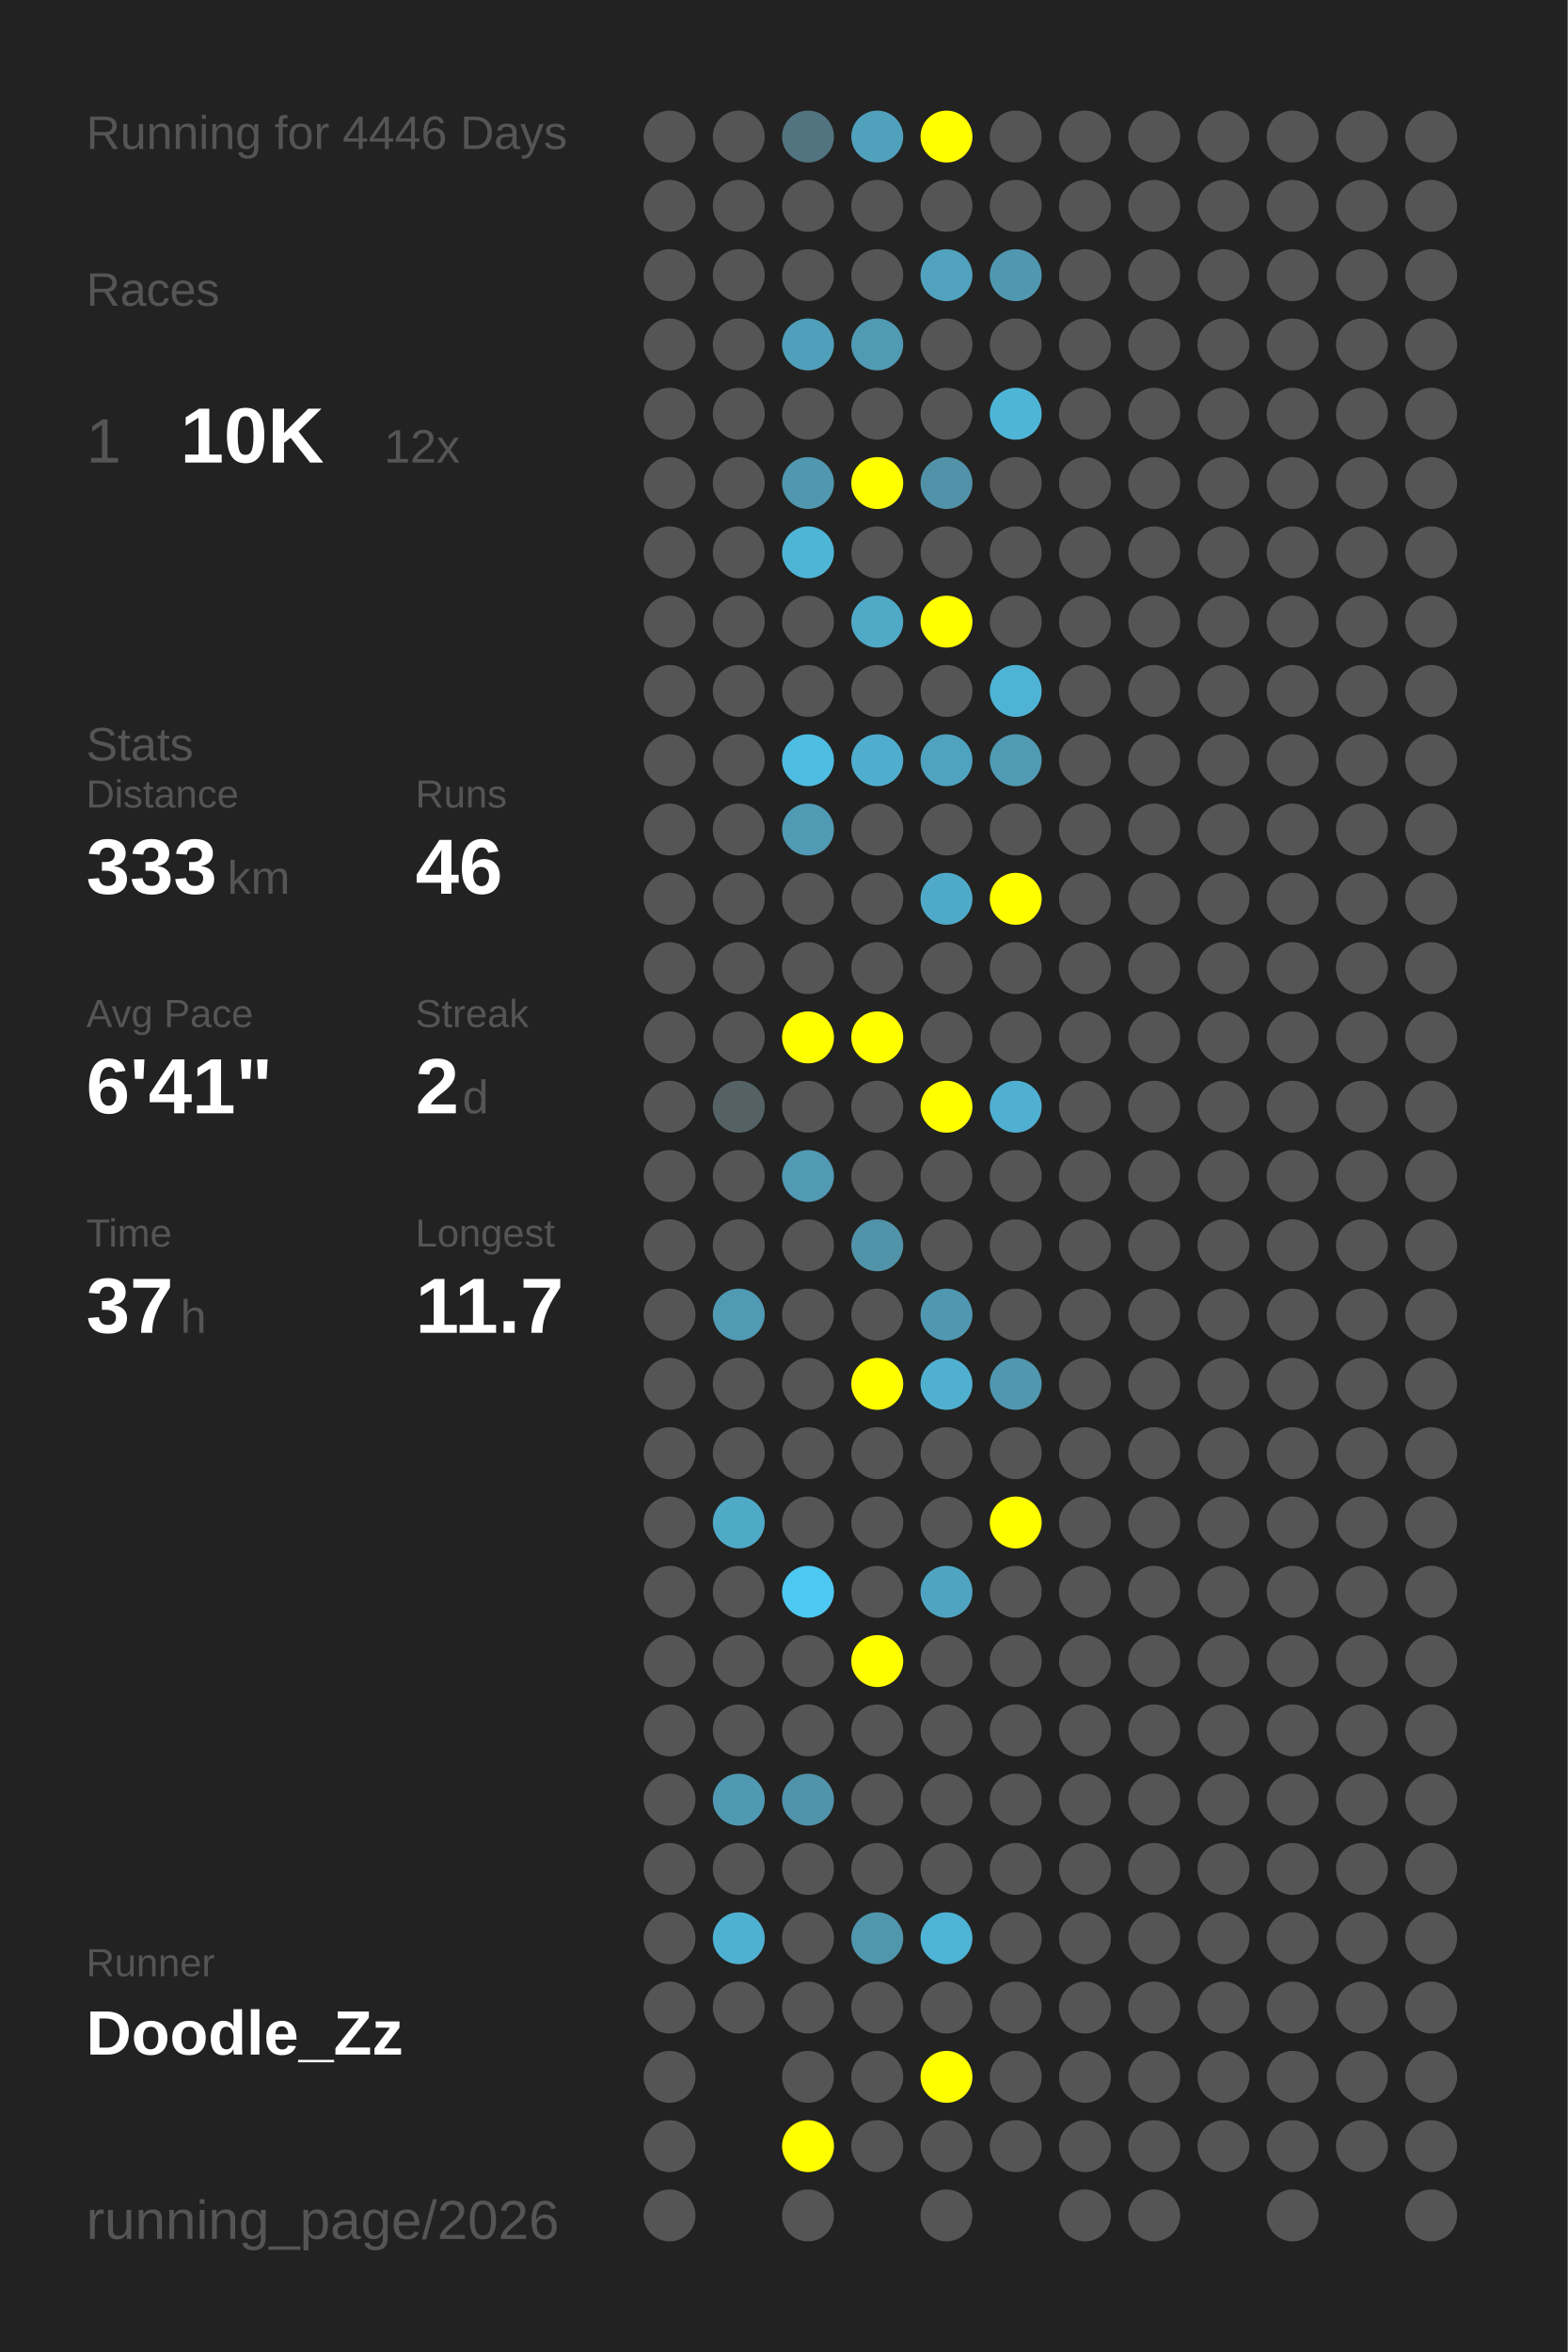
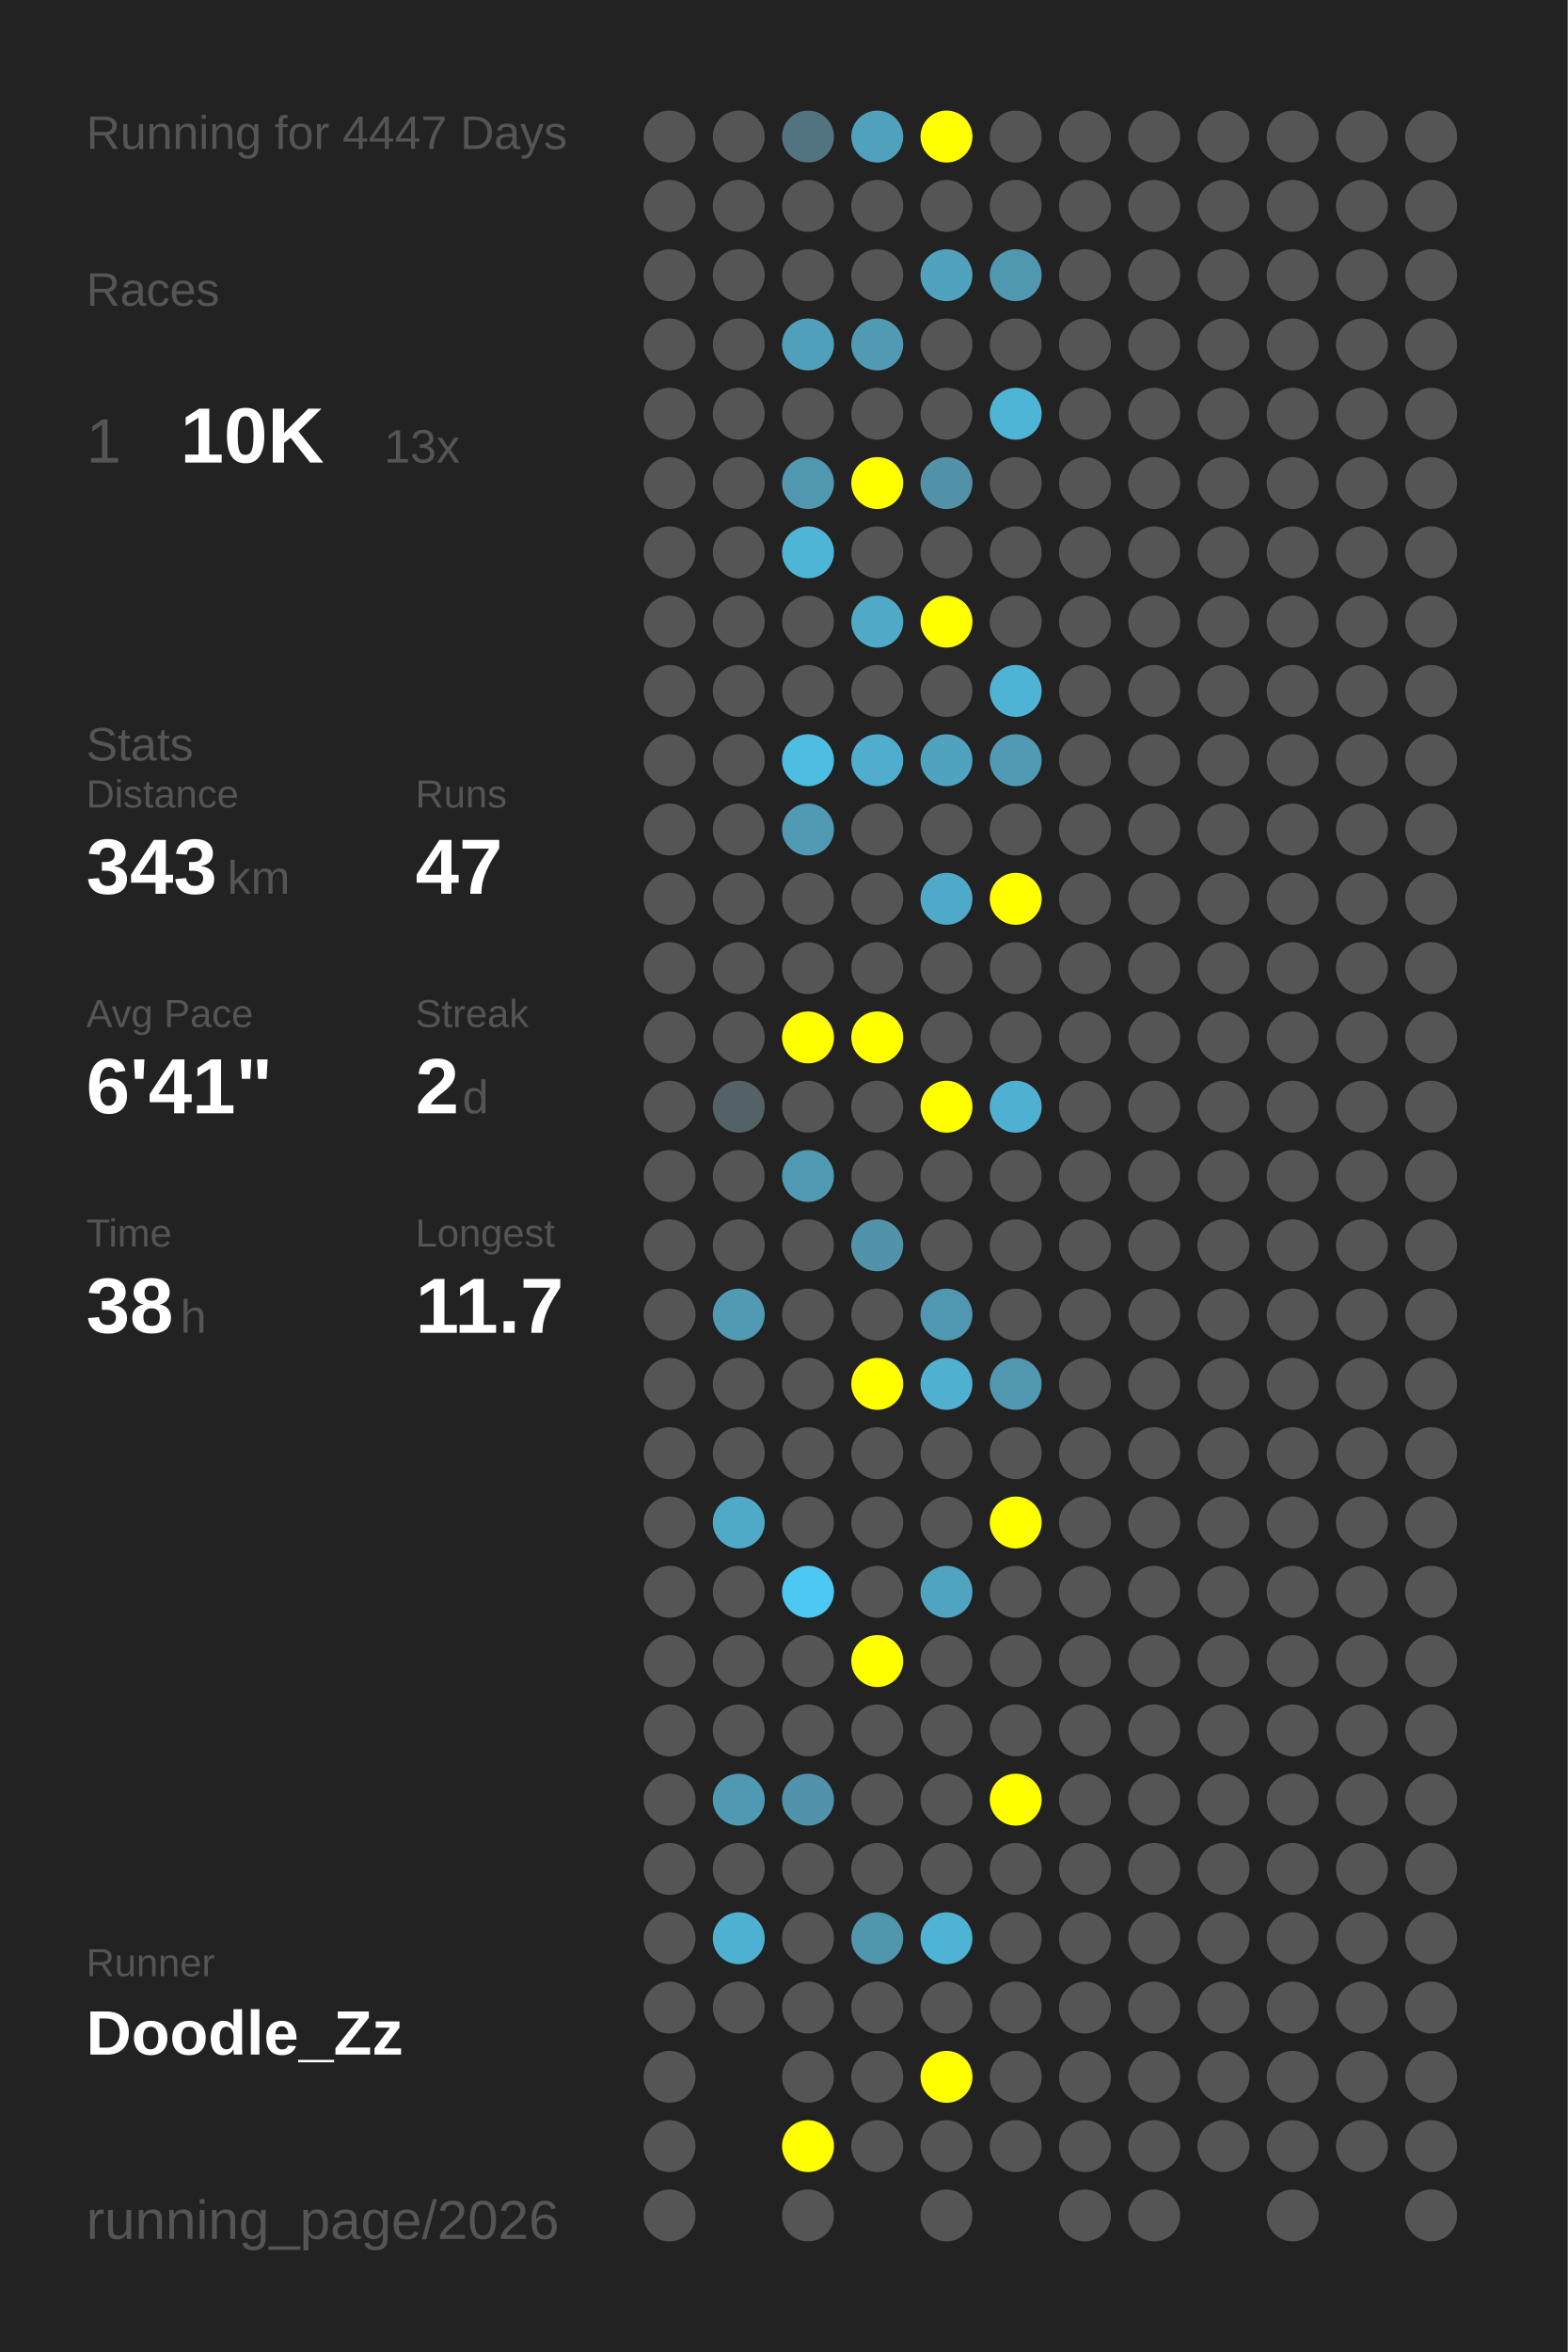
<svg xmlns="http://www.w3.org/2000/svg" baseProfile="full" height="300mm" version="1.1" viewBox="0,0,200,300" width="200mm">
  <defs />
  <rect fill="#222222" height="300" width="200" x="0" y="0" />
-   <text fill="#555555" style="font-size:6px; font-family:Arial;" x="11" y="19">Running for 4446 Days</text>
+   <text fill="#555555" style="font-size:6px; font-family:Arial;" x="11" y="19">Running for 4447 Days</text>
  <text fill="#555555" style="font-size:6px; font-family:Arial;" x="11" y="39">Races</text>
  <text fill="#555555" style="font-size:8px; font-family:Arial;" x="11" y="59">1</text>
  <text fill="#FFFFFF" style="font-size:10px; font-family:Arial; font-weight:bold;" x="23" y="59">10K</text>
-   <text fill="#555555" style="font-size:6px; font-family:Arial;" x="49" y="59">12x</text>
+   <text fill="#555555" style="font-size:6px; font-family:Arial;" x="49" y="59">13x</text>
  <text fill="#555555" style="font-size:6px; font-family:Arial;" x="11" y="97">Stats</text>
  <text fill="#555555" style="font-size:5px; font-family:Arial;" x="11" y="103">Distance</text>
-   <text fill="#FFFFFF" style="font-size:10px; font-family:Arial; font-weight:bold;" x="11" y="114">333</text>
+   <text fill="#FFFFFF" style="font-size:10px; font-family:Arial; font-weight:bold;" x="11" y="114">343</text>
  <text fill="#555555" style="font-size:6px; font-family:Arial;" x="29" y="114">km</text>
  <text fill="#555555" style="font-size:5px; font-family:Arial;" x="53" y="103">Runs</text>
-   <text fill="#FFFFFF" style="font-size:10px; font-family:Arial; font-weight:bold;" x="53" y="114">46</text>
+   <text fill="#FFFFFF" style="font-size:10px; font-family:Arial; font-weight:bold;" x="53" y="114">47</text>
  <text fill="#555555" style="font-size:5px; font-family:Arial;" x="11" y="131">Avg Pace</text>
  <text fill="#FFFFFF" style="font-size:10px; font-family:Arial; font-weight:bold;" x="11" y="142">6'41"</text>
  <text fill="#555555" style="font-size:5px; font-family:Arial;" x="53" y="131">Streak</text>
  <text fill="#FFFFFF" style="font-size:10px; font-family:Arial; font-weight:bold;" x="53" y="142">2</text>
  <text fill="#555555" style="font-size:6px; font-family:Arial;" x="59" y="142">d</text>
  <text fill="#555555" style="font-size:5px; font-family:Arial;" x="11" y="159">Time</text>
-   <text fill="#FFFFFF" style="font-size:10px; font-family:Arial; font-weight:bold;" x="11" y="170">37</text>
+   <text fill="#FFFFFF" style="font-size:10px; font-family:Arial; font-weight:bold;" x="11" y="170">38</text>
  <text fill="#555555" style="font-size:6px; font-family:Arial;" x="23" y="170">h</text>
  <text fill="#555555" style="font-size:5px; font-family:Arial;" x="53" y="159">Longest</text>
  <text fill="#FFFFFF" style="font-size:10px; font-family:Arial; font-weight:bold;" x="53" y="170">11.7</text>
  <text fill="#555555" style="font-size:5px; font-family:Arial;" x="11" y="252.065">Runner</text>
  <text fill="#FFFFFF" style="font-size:8px; font-family:Arial; font-weight:bold;" x="11" y="262.065">Doodle_Zz</text>
  <text fill="#555555" style="font-size:7px; font-family:Arial;" x="11" y="285.581">running_page/2026</text>
  <circle cx="85.417" cy="17.419" fill="#555555" r="3.312" />
  <circle cx="85.417" cy="26.258" fill="#555555" r="3.312" />
  <circle cx="85.417" cy="35.097" fill="#555555" r="3.312" />
  <circle cx="85.417" cy="43.935" fill="#555555" r="3.312" />
  <circle cx="85.417" cy="52.774" fill="#555555" r="3.312" />
  <circle cx="85.417" cy="61.613" fill="#555555" r="3.312" />
  <circle cx="85.417" cy="70.452" fill="#555555" r="3.312" />
  <circle cx="85.417" cy="79.29" fill="#555555" r="3.312" />
  <circle cx="85.417" cy="88.129" fill="#555555" r="3.312" />
  <circle cx="85.417" cy="96.968" fill="#555555" r="3.312" />
  <circle cx="85.417" cy="105.806" fill="#555555" r="3.312" />
  <circle cx="85.417" cy="114.645" fill="#555555" r="3.312" />
  <circle cx="85.417" cy="123.484" fill="#555555" r="3.312" />
  <circle cx="85.417" cy="132.323" fill="#555555" r="3.312" />
  <circle cx="85.417" cy="141.161" fill="#555555" r="3.312" />
  <circle cx="85.417" cy="150" fill="#555555" r="3.312" />
  <circle cx="85.417" cy="158.839" fill="#555555" r="3.312" />
  <circle cx="85.417" cy="167.677" fill="#555555" r="3.312" />
  <circle cx="85.417" cy="176.516" fill="#555555" r="3.312" />
  <circle cx="85.417" cy="185.355" fill="#555555" r="3.312" />
  <circle cx="85.417" cy="194.194" fill="#555555" r="3.312" />
  <circle cx="85.417" cy="203.032" fill="#555555" r="3.312" />
  <circle cx="85.417" cy="211.871" fill="#555555" r="3.312" />
  <circle cx="85.417" cy="220.71" fill="#555555" r="3.312" />
  <circle cx="85.417" cy="229.548" fill="#555555" r="3.312" />
  <circle cx="85.417" cy="238.387" fill="#555555" r="3.312" />
  <circle cx="85.417" cy="247.226" fill="#555555" r="3.312" />
  <circle cx="85.417" cy="256.065" fill="#555555" r="3.312" />
  <circle cx="85.417" cy="264.903" fill="#555555" r="3.312" />
  <circle cx="85.417" cy="273.742" fill="#555555" r="3.312" />
  <circle cx="85.417" cy="282.581" fill="#555555" r="3.312" />
  <circle cx="94.25" cy="17.419" fill="#555555" r="3.312" />
  <circle cx="94.25" cy="26.258" fill="#555555" r="3.312" />
  <circle cx="94.25" cy="35.097" fill="#555555" r="3.312" />
  <circle cx="94.25" cy="43.935" fill="#555555" r="3.312" />
  <circle cx="94.25" cy="52.774" fill="#555555" r="3.312" />
  <circle cx="94.25" cy="61.613" fill="#555555" r="3.312" />
  <circle cx="94.25" cy="70.452" fill="#555555" r="3.312" />
  <circle cx="94.25" cy="79.29" fill="#555555" r="3.312" />
  <circle cx="94.25" cy="88.129" fill="#555555" r="3.312" />
  <circle cx="94.25" cy="96.968" fill="#555555" r="3.312" />
  <circle cx="94.25" cy="105.806" fill="#555555" r="3.312" />
  <circle cx="94.25" cy="114.645" fill="#555555" r="3.312" />
  <circle cx="94.25" cy="123.484" fill="#555555" r="3.312" />
  <circle cx="94.25" cy="132.323" fill="#555555" r="3.312" />
  <circle cx="94.25" cy="141.161" fill="#546266" r="3.312" />
  <circle cx="94.25" cy="150" fill="#555555" r="3.312" />
  <circle cx="94.25" cy="158.839" fill="#555555" r="3.312" />
  <circle cx="94.25" cy="167.677" fill="#509ab3" r="3.312" />
  <circle cx="94.25" cy="176.516" fill="#555555" r="3.312" />
  <circle cx="94.25" cy="185.355" fill="#555555" r="3.312" />
  <circle cx="94.25" cy="194.194" fill="#4faac8" r="3.312" />
  <circle cx="94.25" cy="203.032" fill="#555555" r="3.312" />
  <circle cx="94.25" cy="211.871" fill="#555555" r="3.312" />
  <circle cx="94.25" cy="220.71" fill="#555555" r="3.312" />
  <circle cx="94.25" cy="229.548" fill="#5099b2" r="3.312" />
  <circle cx="94.25" cy="238.387" fill="#555555" r="3.312" />
  <circle cx="94.25" cy="247.226" fill="#4fb1d2" r="3.312" />
  <circle cx="94.25" cy="256.065" fill="#555555" r="3.312" />
  <circle cx="103.083" cy="17.419" fill="#527480" r="3.312" />
  <circle cx="103.083" cy="26.258" fill="#555555" r="3.312" />
  <circle cx="103.083" cy="35.097" fill="#555555" r="3.312" />
  <circle cx="103.083" cy="43.935" fill="#50a0bb" r="3.312" />
  <circle cx="103.083" cy="52.774" fill="#555555" r="3.312" />
  <circle cx="103.083" cy="61.613" fill="#5097af" r="3.312" />
  <circle cx="103.083" cy="70.452" fill="#4eb5d7" r="3.312" />
  <circle cx="103.083" cy="79.29" fill="#555555" r="3.312" />
  <circle cx="103.083" cy="88.129" fill="#555555" r="3.312" />
  <circle cx="103.083" cy="96.968" fill="#4ebde2" r="3.312" />
  <circle cx="103.083" cy="105.806" fill="#509ab3" r="3.312" />
  <circle cx="103.083" cy="114.645" fill="#555555" r="3.312" />
  <circle cx="103.083" cy="123.484" fill="#555555" r="3.312" />
  <circle cx="103.083" cy="132.323" fill="#FFFF00" r="3.312" />
  <circle cx="103.083" cy="141.161" fill="#555555" r="3.312" />
  <circle cx="103.083" cy="150" fill="#509ab3" r="3.312" />
  <circle cx="103.083" cy="158.839" fill="#555555" r="3.312" />
  <circle cx="103.083" cy="167.677" fill="#555555" r="3.312" />
  <circle cx="103.083" cy="176.516" fill="#555555" r="3.312" />
  <circle cx="103.083" cy="185.355" fill="#555555" r="3.312" />
  <circle cx="103.083" cy="194.194" fill="#555555" r="3.312" />
  <circle cx="103.083" cy="203.032" fill="#4dc8f2" r="3.312" />
  <circle cx="103.083" cy="211.871" fill="#555555" r="3.312" />
  <circle cx="103.083" cy="220.71" fill="#555555" r="3.312" />
  <circle cx="103.083" cy="229.548" fill="#5093aa" r="3.312" />
  <circle cx="103.083" cy="238.387" fill="#555555" r="3.312" />
  <circle cx="103.083" cy="247.226" fill="#555555" r="3.312" />
  <circle cx="103.083" cy="256.065" fill="#555555" r="3.312" />
  <circle cx="103.083" cy="264.903" fill="#555555" r="3.312" />
  <circle cx="103.083" cy="273.742" fill="#FFFF00" r="3.312" />
  <circle cx="103.083" cy="282.581" fill="#555555" r="3.312" />
  <circle cx="111.917" cy="17.419" fill="#50a1bc" r="3.312" />
  <circle cx="111.917" cy="26.258" fill="#555555" r="3.312" />
  <circle cx="111.917" cy="35.097" fill="#555555" r="3.312" />
  <circle cx="111.917" cy="43.935" fill="#509ab3" r="3.312" />
  <circle cx="111.917" cy="52.774" fill="#555555" r="3.312" />
  <circle cx="111.917" cy="61.613" fill="#FFFF00" r="3.312" />
  <circle cx="111.917" cy="70.452" fill="#555555" r="3.312" />
  <circle cx="111.917" cy="79.29" fill="#4fa9c7" r="3.312" />
  <circle cx="111.917" cy="88.129" fill="#555555" r="3.312" />
  <circle cx="111.917" cy="96.968" fill="#4fadcd" r="3.312" />
  <circle cx="111.917" cy="105.806" fill="#555555" r="3.312" />
  <circle cx="111.917" cy="114.645" fill="#555555" r="3.312" />
  <circle cx="111.917" cy="123.484" fill="#555555" r="3.312" />
  <circle cx="111.917" cy="132.323" fill="#FFFF00" r="3.312" />
  <circle cx="111.917" cy="141.161" fill="#555555" r="3.312" />
  <circle cx="111.917" cy="150" fill="#555555" r="3.312" />
  <circle cx="111.917" cy="158.839" fill="#5193a9" r="3.312" />
  <circle cx="111.917" cy="167.677" fill="#555555" r="3.312" />
  <circle cx="111.917" cy="176.516" fill="#FFFF00" r="3.312" />
  <circle cx="111.917" cy="185.355" fill="#555555" r="3.312" />
  <circle cx="111.917" cy="194.194" fill="#555555" r="3.312" />
  <circle cx="111.917" cy="203.032" fill="#555555" r="3.312" />
  <circle cx="111.917" cy="211.871" fill="#FFFF00" r="3.312" />
  <circle cx="111.917" cy="220.71" fill="#555555" r="3.312" />
  <circle cx="111.917" cy="229.548" fill="#555555" r="3.312" />
  <circle cx="111.917" cy="238.387" fill="#555555" r="3.312" />
  <circle cx="111.917" cy="247.226" fill="#5096ad" r="3.312" />
  <circle cx="111.917" cy="256.065" fill="#555555" r="3.312" />
  <circle cx="111.917" cy="264.903" fill="#555555" r="3.312" />
  <circle cx="111.917" cy="273.742" fill="#555555" r="3.312" />
  <circle cx="120.75" cy="17.419" fill="#FFFF00" r="3.312" />
  <circle cx="120.75" cy="26.258" fill="#555555" r="3.312" />
  <circle cx="120.75" cy="35.097" fill="#50a2be" r="3.312" />
  <circle cx="120.75" cy="43.935" fill="#555555" r="3.312" />
  <circle cx="120.75" cy="52.774" fill="#555555" r="3.312" />
  <circle cx="120.75" cy="61.613" fill="#5192a8" r="3.312" />
  <circle cx="120.75" cy="70.452" fill="#555555" r="3.312" />
  <circle cx="120.75" cy="79.29" fill="#FFFF00" r="3.312" />
  <circle cx="120.75" cy="88.129" fill="#555555" r="3.312" />
  <circle cx="120.75" cy="96.968" fill="#4fa3bf" r="3.312" />
  <circle cx="120.75" cy="105.806" fill="#555555" r="3.312" />
  <circle cx="120.75" cy="114.645" fill="#4faac9" r="3.312" />
  <circle cx="120.75" cy="123.484" fill="#555555" r="3.312" />
  <circle cx="120.75" cy="132.323" fill="#555555" r="3.312" />
  <circle cx="120.75" cy="141.161" fill="#FFFF00" r="3.312" />
  <circle cx="120.75" cy="150" fill="#555555" r="3.312" />
  <circle cx="120.75" cy="158.839" fill="#555555" r="3.312" />
  <circle cx="120.75" cy="167.677" fill="#5098b1" r="3.312" />
  <circle cx="120.75" cy="176.516" fill="#4fb0d0" r="3.312" />
  <circle cx="120.75" cy="185.355" fill="#555555" r="3.312" />
  <circle cx="120.75" cy="194.194" fill="#555555" r="3.312" />
  <circle cx="120.75" cy="203.032" fill="#4fa5c1" r="3.312" />
  <circle cx="120.75" cy="211.871" fill="#555555" r="3.312" />
  <circle cx="120.75" cy="220.71" fill="#555555" r="3.312" />
  <circle cx="120.75" cy="229.548" fill="#555555" r="3.312" />
  <circle cx="120.75" cy="238.387" fill="#555555" r="3.312" />
  <circle cx="120.75" cy="247.226" fill="#4eb3d4" r="3.312" />
  <circle cx="120.75" cy="256.065" fill="#555555" r="3.312" />
  <circle cx="120.75" cy="264.903" fill="#FFFF00" r="3.312" />
  <circle cx="120.75" cy="273.742" fill="#555555" r="3.312" />
  <circle cx="120.75" cy="282.581" fill="#555555" r="3.312" />
  <circle cx="129.583" cy="17.419" fill="#555555" r="3.312" />
  <circle cx="129.583" cy="26.258" fill="#555555" r="3.312" />
  <circle cx="129.583" cy="35.097" fill="#5098b0" r="3.312" />
  <circle cx="129.583" cy="43.935" fill="#555555" r="3.312" />
  <circle cx="129.583" cy="52.774" fill="#4eb5d7" r="3.312" />
  <circle cx="129.583" cy="61.613" fill="#555555" r="3.312" />
  <circle cx="129.583" cy="70.452" fill="#555555" r="3.312" />
  <circle cx="129.583" cy="79.29" fill="#555555" r="3.312" />
  <circle cx="129.583" cy="88.129" fill="#4eb3d5" r="3.312" />
  <circle cx="129.583" cy="96.968" fill="#509ab3" r="3.312" />
  <circle cx="129.583" cy="105.806" fill="#555555" r="3.312" />
  <circle cx="129.583" cy="114.645" fill="#FFFF00" r="3.312" />
  <circle cx="129.583" cy="123.484" fill="#555555" r="3.312" />
  <circle cx="129.583" cy="132.323" fill="#555555" r="3.312" />
  <circle cx="129.583" cy="141.161" fill="#4fb0d1" r="3.312" />
  <circle cx="129.583" cy="150" fill="#555555" r="3.312" />
  <circle cx="129.583" cy="158.839" fill="#555555" r="3.312" />
  <circle cx="129.583" cy="167.677" fill="#555555" r="3.312" />
  <circle cx="129.583" cy="176.516" fill="#5097af" r="3.312" />
  <circle cx="129.583" cy="185.355" fill="#555555" r="3.312" />
  <circle cx="129.583" cy="194.194" fill="#FFFF00" r="3.312" />
  <circle cx="129.583" cy="203.032" fill="#555555" r="3.312" />
  <circle cx="129.583" cy="211.871" fill="#555555" r="3.312" />
  <circle cx="129.583" cy="220.71" fill="#555555" r="3.312" />
-   <circle cx="129.583" cy="229.548" fill="#555555" r="3.312" />
+   <circle cx="129.583" cy="229.548" fill="#FFFF00" r="3.312" />
  <circle cx="129.583" cy="238.387" fill="#555555" r="3.312" />
  <circle cx="129.583" cy="247.226" fill="#555555" r="3.312" />
  <circle cx="129.583" cy="256.065" fill="#555555" r="3.312" />
  <circle cx="129.583" cy="264.903" fill="#555555" r="3.312" />
  <circle cx="129.583" cy="273.742" fill="#555555" r="3.312" />
  <circle cx="138.417" cy="17.419" fill="#555555" r="3.312" />
  <circle cx="138.417" cy="26.258" fill="#555555" r="3.312" />
  <circle cx="138.417" cy="35.097" fill="#555555" r="3.312" />
  <circle cx="138.417" cy="43.935" fill="#555555" r="3.312" />
  <circle cx="138.417" cy="52.774" fill="#555555" r="3.312" />
  <circle cx="138.417" cy="61.613" fill="#555555" r="3.312" />
  <circle cx="138.417" cy="70.452" fill="#555555" r="3.312" />
  <circle cx="138.417" cy="79.29" fill="#555555" r="3.312" />
  <circle cx="138.417" cy="88.129" fill="#555555" r="3.312" />
  <circle cx="138.417" cy="96.968" fill="#555555" r="3.312" />
  <circle cx="138.417" cy="105.806" fill="#555555" r="3.312" />
  <circle cx="138.417" cy="114.645" fill="#555555" r="3.312" />
  <circle cx="138.417" cy="123.484" fill="#555555" r="3.312" />
  <circle cx="138.417" cy="132.323" fill="#555555" r="3.312" />
  <circle cx="138.417" cy="141.161" fill="#555555" r="3.312" />
  <circle cx="138.417" cy="150" fill="#555555" r="3.312" />
  <circle cx="138.417" cy="158.839" fill="#555555" r="3.312" />
  <circle cx="138.417" cy="167.677" fill="#555555" r="3.312" />
  <circle cx="138.417" cy="176.516" fill="#555555" r="3.312" />
  <circle cx="138.417" cy="185.355" fill="#555555" r="3.312" />
  <circle cx="138.417" cy="194.194" fill="#555555" r="3.312" />
  <circle cx="138.417" cy="203.032" fill="#555555" r="3.312" />
  <circle cx="138.417" cy="211.871" fill="#555555" r="3.312" />
  <circle cx="138.417" cy="220.71" fill="#555555" r="3.312" />
  <circle cx="138.417" cy="229.548" fill="#555555" r="3.312" />
  <circle cx="138.417" cy="238.387" fill="#555555" r="3.312" />
  <circle cx="138.417" cy="247.226" fill="#555555" r="3.312" />
  <circle cx="138.417" cy="256.065" fill="#555555" r="3.312" />
  <circle cx="138.417" cy="264.903" fill="#555555" r="3.312" />
  <circle cx="138.417" cy="273.742" fill="#555555" r="3.312" />
  <circle cx="138.417" cy="282.581" fill="#555555" r="3.312" />
  <circle cx="147.25" cy="17.419" fill="#555555" r="3.312" />
  <circle cx="147.25" cy="26.258" fill="#555555" r="3.312" />
  <circle cx="147.25" cy="35.097" fill="#555555" r="3.312" />
  <circle cx="147.25" cy="43.935" fill="#555555" r="3.312" />
  <circle cx="147.25" cy="52.774" fill="#555555" r="3.312" />
  <circle cx="147.25" cy="61.613" fill="#555555" r="3.312" />
  <circle cx="147.25" cy="70.452" fill="#555555" r="3.312" />
  <circle cx="147.25" cy="79.29" fill="#555555" r="3.312" />
  <circle cx="147.25" cy="88.129" fill="#555555" r="3.312" />
  <circle cx="147.25" cy="96.968" fill="#555555" r="3.312" />
  <circle cx="147.25" cy="105.806" fill="#555555" r="3.312" />
  <circle cx="147.25" cy="114.645" fill="#555555" r="3.312" />
  <circle cx="147.25" cy="123.484" fill="#555555" r="3.312" />
  <circle cx="147.25" cy="132.323" fill="#555555" r="3.312" />
  <circle cx="147.25" cy="141.161" fill="#555555" r="3.312" />
  <circle cx="147.25" cy="150" fill="#555555" r="3.312" />
  <circle cx="147.25" cy="158.839" fill="#555555" r="3.312" />
  <circle cx="147.25" cy="167.677" fill="#555555" r="3.312" />
  <circle cx="147.25" cy="176.516" fill="#555555" r="3.312" />
  <circle cx="147.25" cy="185.355" fill="#555555" r="3.312" />
  <circle cx="147.25" cy="194.194" fill="#555555" r="3.312" />
  <circle cx="147.25" cy="203.032" fill="#555555" r="3.312" />
  <circle cx="147.25" cy="211.871" fill="#555555" r="3.312" />
  <circle cx="147.25" cy="220.71" fill="#555555" r="3.312" />
  <circle cx="147.25" cy="229.548" fill="#555555" r="3.312" />
  <circle cx="147.25" cy="238.387" fill="#555555" r="3.312" />
  <circle cx="147.25" cy="247.226" fill="#555555" r="3.312" />
  <circle cx="147.25" cy="256.065" fill="#555555" r="3.312" />
  <circle cx="147.25" cy="264.903" fill="#555555" r="3.312" />
  <circle cx="147.25" cy="273.742" fill="#555555" r="3.312" />
  <circle cx="147.25" cy="282.581" fill="#555555" r="3.312" />
  <circle cx="156.083" cy="17.419" fill="#555555" r="3.312" />
  <circle cx="156.083" cy="26.258" fill="#555555" r="3.312" />
  <circle cx="156.083" cy="35.097" fill="#555555" r="3.312" />
  <circle cx="156.083" cy="43.935" fill="#555555" r="3.312" />
  <circle cx="156.083" cy="52.774" fill="#555555" r="3.312" />
  <circle cx="156.083" cy="61.613" fill="#555555" r="3.312" />
  <circle cx="156.083" cy="70.452" fill="#555555" r="3.312" />
  <circle cx="156.083" cy="79.29" fill="#555555" r="3.312" />
  <circle cx="156.083" cy="88.129" fill="#555555" r="3.312" />
  <circle cx="156.083" cy="96.968" fill="#555555" r="3.312" />
  <circle cx="156.083" cy="105.806" fill="#555555" r="3.312" />
  <circle cx="156.083" cy="114.645" fill="#555555" r="3.312" />
  <circle cx="156.083" cy="123.484" fill="#555555" r="3.312" />
  <circle cx="156.083" cy="132.323" fill="#555555" r="3.312" />
  <circle cx="156.083" cy="141.161" fill="#555555" r="3.312" />
  <circle cx="156.083" cy="150" fill="#555555" r="3.312" />
  <circle cx="156.083" cy="158.839" fill="#555555" r="3.312" />
  <circle cx="156.083" cy="167.677" fill="#555555" r="3.312" />
  <circle cx="156.083" cy="176.516" fill="#555555" r="3.312" />
  <circle cx="156.083" cy="185.355" fill="#555555" r="3.312" />
  <circle cx="156.083" cy="194.194" fill="#555555" r="3.312" />
  <circle cx="156.083" cy="203.032" fill="#555555" r="3.312" />
  <circle cx="156.083" cy="211.871" fill="#555555" r="3.312" />
  <circle cx="156.083" cy="220.71" fill="#555555" r="3.312" />
  <circle cx="156.083" cy="229.548" fill="#555555" r="3.312" />
  <circle cx="156.083" cy="238.387" fill="#555555" r="3.312" />
  <circle cx="156.083" cy="247.226" fill="#555555" r="3.312" />
  <circle cx="156.083" cy="256.065" fill="#555555" r="3.312" />
  <circle cx="156.083" cy="264.903" fill="#555555" r="3.312" />
  <circle cx="156.083" cy="273.742" fill="#555555" r="3.312" />
  <circle cx="164.917" cy="17.419" fill="#555555" r="3.312" />
  <circle cx="164.917" cy="26.258" fill="#555555" r="3.312" />
  <circle cx="164.917" cy="35.097" fill="#555555" r="3.312" />
  <circle cx="164.917" cy="43.935" fill="#555555" r="3.312" />
  <circle cx="164.917" cy="52.774" fill="#555555" r="3.312" />
  <circle cx="164.917" cy="61.613" fill="#555555" r="3.312" />
  <circle cx="164.917" cy="70.452" fill="#555555" r="3.312" />
  <circle cx="164.917" cy="79.29" fill="#555555" r="3.312" />
  <circle cx="164.917" cy="88.129" fill="#555555" r="3.312" />
  <circle cx="164.917" cy="96.968" fill="#555555" r="3.312" />
  <circle cx="164.917" cy="105.806" fill="#555555" r="3.312" />
  <circle cx="164.917" cy="114.645" fill="#555555" r="3.312" />
  <circle cx="164.917" cy="123.484" fill="#555555" r="3.312" />
  <circle cx="164.917" cy="132.323" fill="#555555" r="3.312" />
  <circle cx="164.917" cy="141.161" fill="#555555" r="3.312" />
  <circle cx="164.917" cy="150" fill="#555555" r="3.312" />
  <circle cx="164.917" cy="158.839" fill="#555555" r="3.312" />
  <circle cx="164.917" cy="167.677" fill="#555555" r="3.312" />
  <circle cx="164.917" cy="176.516" fill="#555555" r="3.312" />
  <circle cx="164.917" cy="185.355" fill="#555555" r="3.312" />
  <circle cx="164.917" cy="194.194" fill="#555555" r="3.312" />
  <circle cx="164.917" cy="203.032" fill="#555555" r="3.312" />
  <circle cx="164.917" cy="211.871" fill="#555555" r="3.312" />
  <circle cx="164.917" cy="220.71" fill="#555555" r="3.312" />
  <circle cx="164.917" cy="229.548" fill="#555555" r="3.312" />
  <circle cx="164.917" cy="238.387" fill="#555555" r="3.312" />
  <circle cx="164.917" cy="247.226" fill="#555555" r="3.312" />
  <circle cx="164.917" cy="256.065" fill="#555555" r="3.312" />
  <circle cx="164.917" cy="264.903" fill="#555555" r="3.312" />
  <circle cx="164.917" cy="273.742" fill="#555555" r="3.312" />
  <circle cx="164.917" cy="282.581" fill="#555555" r="3.312" />
  <circle cx="173.75" cy="17.419" fill="#555555" r="3.312" />
  <circle cx="173.75" cy="26.258" fill="#555555" r="3.312" />
  <circle cx="173.75" cy="35.097" fill="#555555" r="3.312" />
  <circle cx="173.75" cy="43.935" fill="#555555" r="3.312" />
  <circle cx="173.75" cy="52.774" fill="#555555" r="3.312" />
  <circle cx="173.75" cy="61.613" fill="#555555" r="3.312" />
  <circle cx="173.75" cy="70.452" fill="#555555" r="3.312" />
  <circle cx="173.75" cy="79.29" fill="#555555" r="3.312" />
  <circle cx="173.75" cy="88.129" fill="#555555" r="3.312" />
  <circle cx="173.75" cy="96.968" fill="#555555" r="3.312" />
  <circle cx="173.75" cy="105.806" fill="#555555" r="3.312" />
  <circle cx="173.75" cy="114.645" fill="#555555" r="3.312" />
  <circle cx="173.75" cy="123.484" fill="#555555" r="3.312" />
  <circle cx="173.75" cy="132.323" fill="#555555" r="3.312" />
  <circle cx="173.75" cy="141.161" fill="#555555" r="3.312" />
  <circle cx="173.75" cy="150" fill="#555555" r="3.312" />
  <circle cx="173.75" cy="158.839" fill="#555555" r="3.312" />
  <circle cx="173.75" cy="167.677" fill="#555555" r="3.312" />
  <circle cx="173.75" cy="176.516" fill="#555555" r="3.312" />
  <circle cx="173.75" cy="185.355" fill="#555555" r="3.312" />
  <circle cx="173.75" cy="194.194" fill="#555555" r="3.312" />
  <circle cx="173.75" cy="203.032" fill="#555555" r="3.312" />
  <circle cx="173.75" cy="211.871" fill="#555555" r="3.312" />
  <circle cx="173.75" cy="220.71" fill="#555555" r="3.312" />
  <circle cx="173.75" cy="229.548" fill="#555555" r="3.312" />
  <circle cx="173.75" cy="238.387" fill="#555555" r="3.312" />
  <circle cx="173.75" cy="247.226" fill="#555555" r="3.312" />
  <circle cx="173.75" cy="256.065" fill="#555555" r="3.312" />
  <circle cx="173.75" cy="264.903" fill="#555555" r="3.312" />
  <circle cx="173.75" cy="273.742" fill="#555555" r="3.312" />
  <circle cx="182.583" cy="17.419" fill="#555555" r="3.312" />
  <circle cx="182.583" cy="26.258" fill="#555555" r="3.312" />
  <circle cx="182.583" cy="35.097" fill="#555555" r="3.312" />
  <circle cx="182.583" cy="43.935" fill="#555555" r="3.312" />
  <circle cx="182.583" cy="52.774" fill="#555555" r="3.312" />
  <circle cx="182.583" cy="61.613" fill="#555555" r="3.312" />
  <circle cx="182.583" cy="70.452" fill="#555555" r="3.312" />
  <circle cx="182.583" cy="79.29" fill="#555555" r="3.312" />
  <circle cx="182.583" cy="88.129" fill="#555555" r="3.312" />
  <circle cx="182.583" cy="96.968" fill="#555555" r="3.312" />
  <circle cx="182.583" cy="105.806" fill="#555555" r="3.312" />
  <circle cx="182.583" cy="114.645" fill="#555555" r="3.312" />
  <circle cx="182.583" cy="123.484" fill="#555555" r="3.312" />
  <circle cx="182.583" cy="132.323" fill="#555555" r="3.312" />
  <circle cx="182.583" cy="141.161" fill="#555555" r="3.312" />
  <circle cx="182.583" cy="150" fill="#555555" r="3.312" />
  <circle cx="182.583" cy="158.839" fill="#555555" r="3.312" />
  <circle cx="182.583" cy="167.677" fill="#555555" r="3.312" />
  <circle cx="182.583" cy="176.516" fill="#555555" r="3.312" />
  <circle cx="182.583" cy="185.355" fill="#555555" r="3.312" />
  <circle cx="182.583" cy="194.194" fill="#555555" r="3.312" />
  <circle cx="182.583" cy="203.032" fill="#555555" r="3.312" />
  <circle cx="182.583" cy="211.871" fill="#555555" r="3.312" />
  <circle cx="182.583" cy="220.71" fill="#555555" r="3.312" />
  <circle cx="182.583" cy="229.548" fill="#555555" r="3.312" />
  <circle cx="182.583" cy="238.387" fill="#555555" r="3.312" />
  <circle cx="182.583" cy="247.226" fill="#555555" r="3.312" />
  <circle cx="182.583" cy="256.065" fill="#555555" r="3.312" />
  <circle cx="182.583" cy="264.903" fill="#555555" r="3.312" />
  <circle cx="182.583" cy="273.742" fill="#555555" r="3.312" />
  <circle cx="182.583" cy="282.581" fill="#555555" r="3.312" />
</svg>
